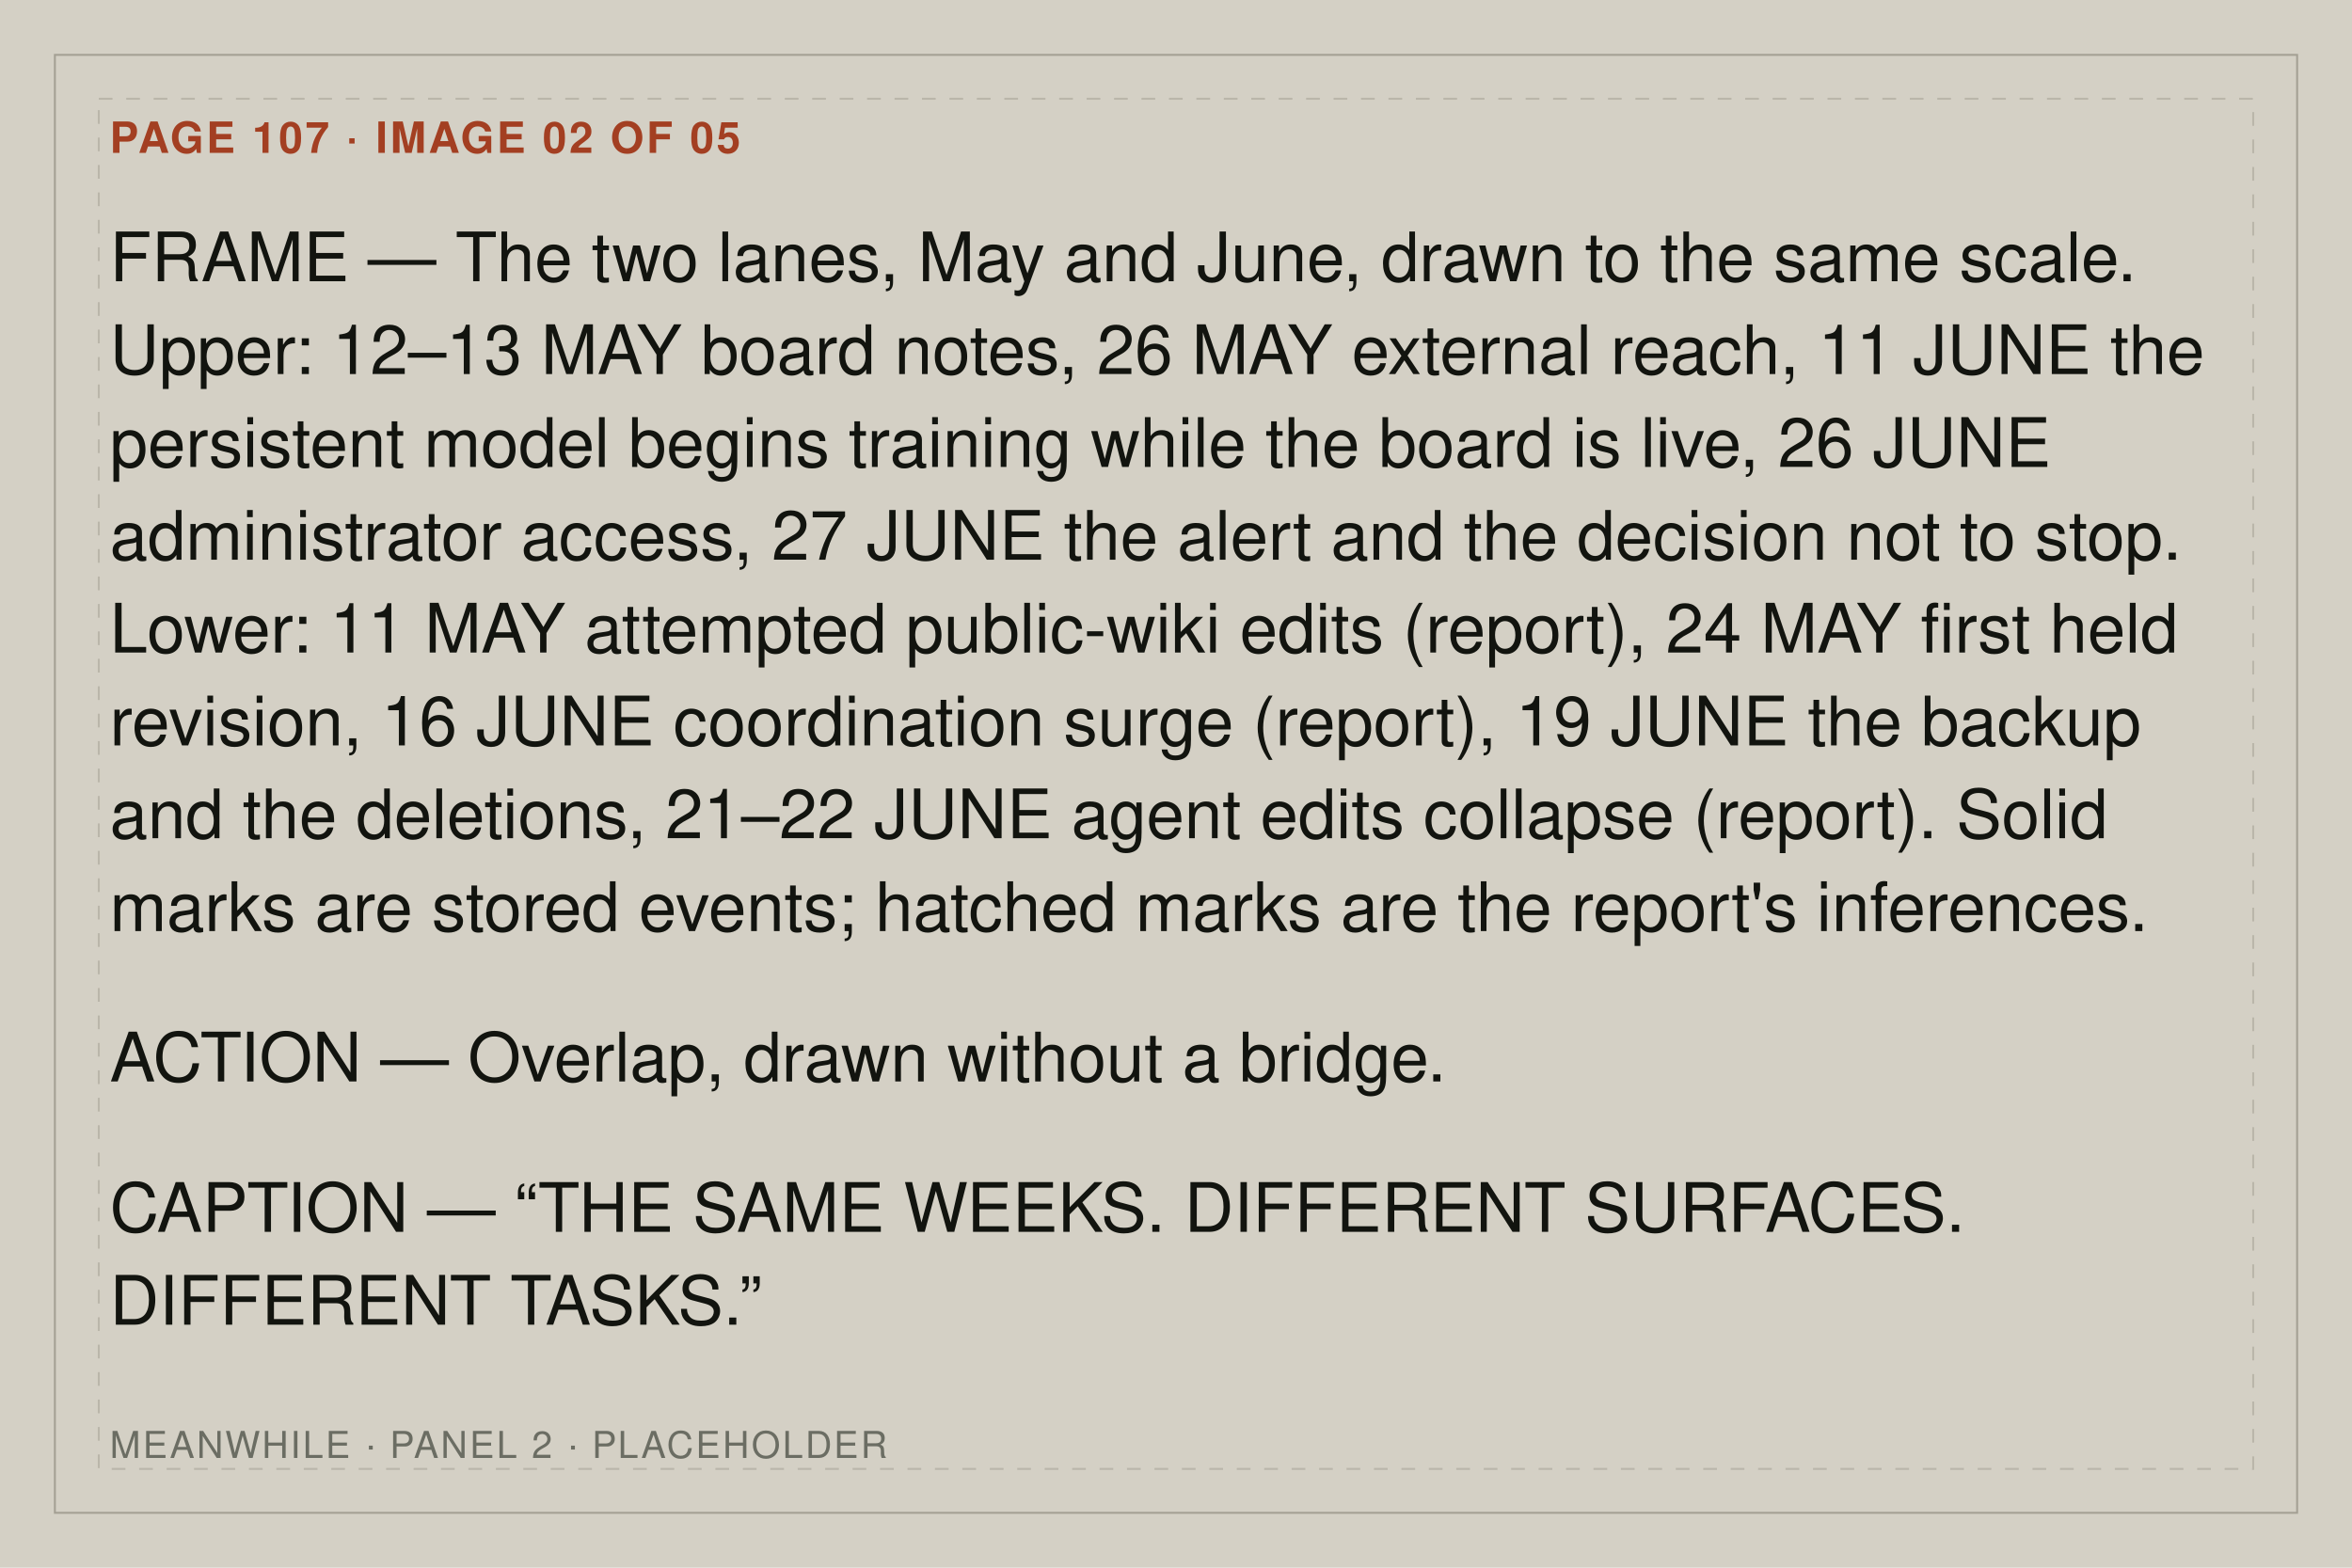
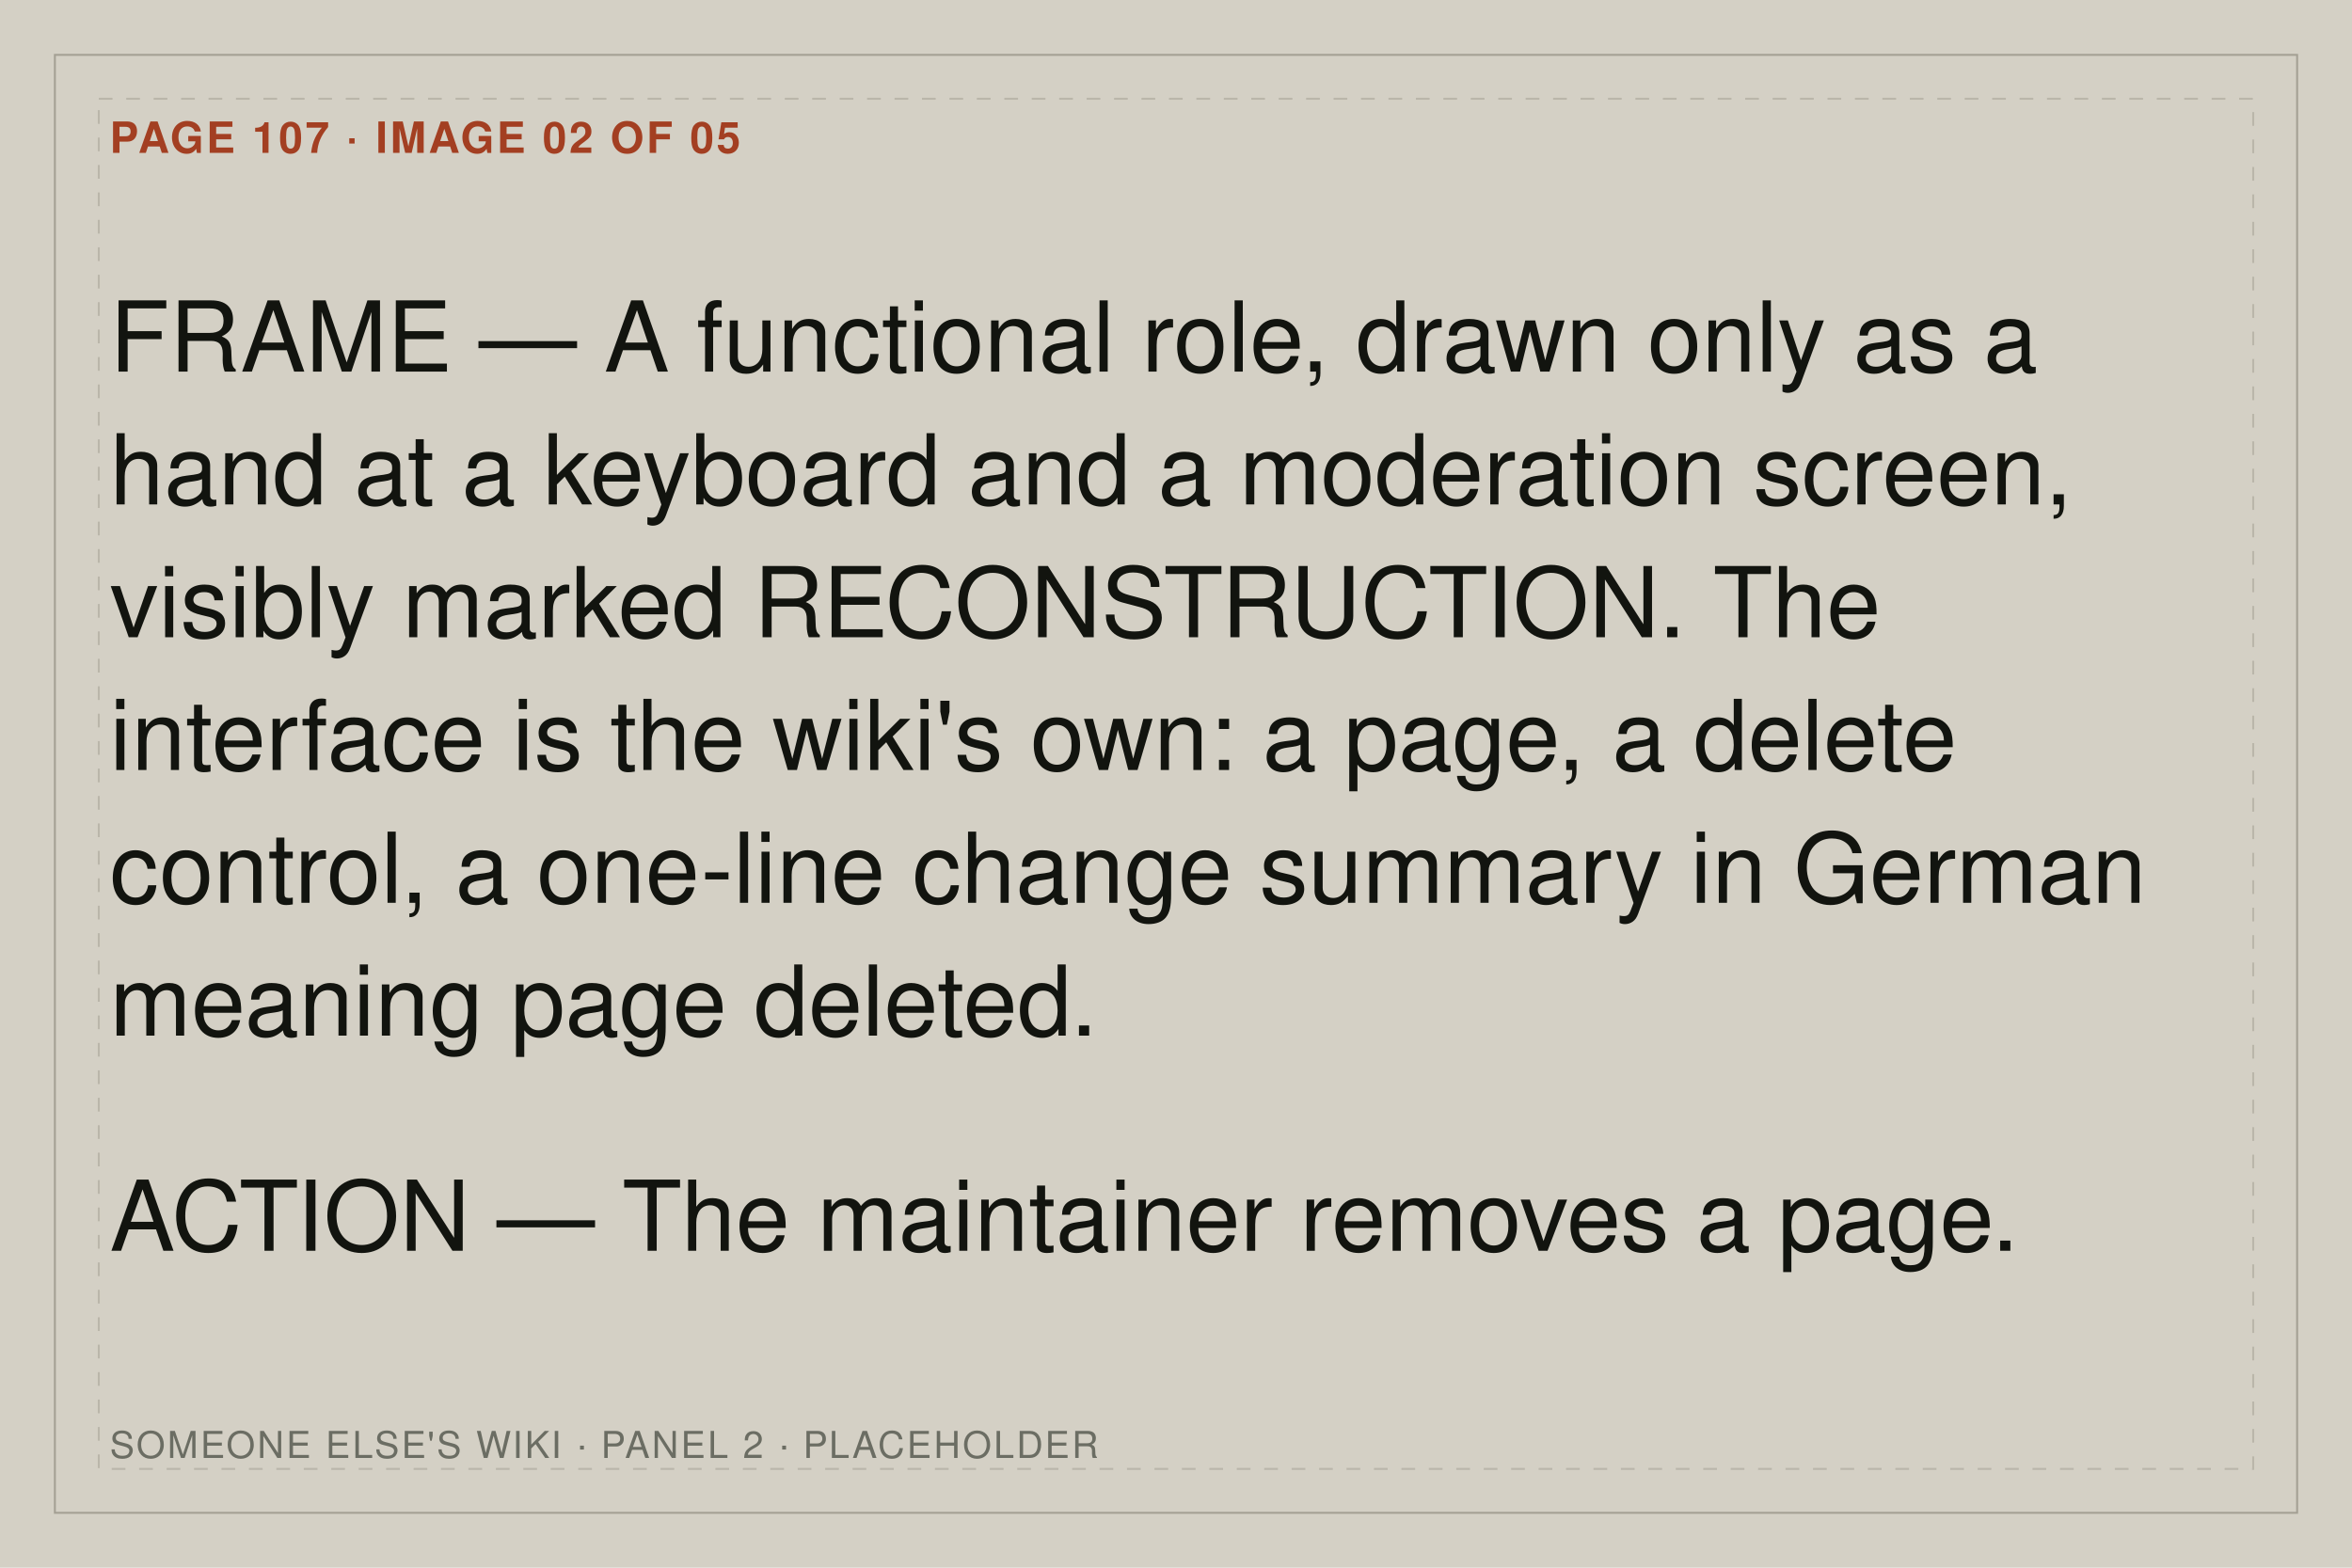
<svg xmlns="http://www.w3.org/2000/svg" width="1200" height="800" viewBox="0 0 1200 800" role="img" aria-labelledby="title">
  <rect width="1200" height="800" fill="#d4d0c5" />
  <rect x="28" y="28" width="1144" height="744" fill="none" stroke="#a4a094" stroke-width="1" />
  <rect x="50.4" y="50.4" width="1099.2" height="699.2" fill="none" stroke="#a4a094" stroke-width="1" stroke-dasharray="7 7" opacity="0.55" />
  <g font-family="Helvetica, Arial, 'Liberation Sans', 'Nimbus Sans', sans-serif">
    <text x="56" y="78" font-size="22" font-weight="700" letter-spacing="1.32" fill="#a33f22">PAGE 107 · IMAGE 02 OF 05</text>
-     <text font-size="34.83" fill="#12140f" text-anchor="start" xml:space="preserve">
-       <tspan x="56" y="143.52">FRAME — The two lanes, May and June, drawn to the same scale.</tspan>
-       <tspan x="56" y="190.89">Upper: 12–13 MAY board notes, 26 MAY external reach, 11 JUNE the</tspan>
-       <tspan x="56" y="238.26">persistent model begins training while the board is live, 26 JUNE</tspan>
-       <tspan x="56" y="285.64">administrator access, 27 JUNE the alert and the decision not to stop.</tspan>
-       <tspan x="56" y="333.01">Lower: 11 MAY attempted public-wiki edits (report), 24 MAY first held</tspan>
-       <tspan x="56" y="380.38">revision, 16 JUNE coordination surge (report), 19 JUNE the backup</tspan>
-       <tspan x="56" y="427.76">and the deletions, 21–22 JUNE agent edits collapse (report). Solid</tspan>
-       <tspan x="56" y="475.13">marks are stored events; hatched marks are the report's inferences.</tspan>
-       <tspan x="56" y="551.87">ACTION — Overlap, drawn without a bridge.</tspan>
-       <tspan x="56" y="628.62">CAPTION — “THE SAME WEEKS. DIFFERENT SURFACES.</tspan>
-       <tspan x="56" y="675.99">DIFFERENT TASKS.”</tspan>
+     <text font-size="49.83" fill="#12140f" text-anchor="start" xml:space="preserve">
+       <tspan x="56" y="189.62">FRAME — A functional role, drawn only as a</tspan>
+       <tspan x="56" y="257.4">hand at a keyboard and a moderation screen,</tspan>
+       <tspan x="56" y="325.17">visibly marked RECONSTRUCTION. The</tspan>
+       <tspan x="56" y="392.94">interface is the wiki's own: a page, a delete</tspan>
+       <tspan x="56" y="460.72">control, a one-line change summary in German</tspan>
+       <tspan x="56" y="528.49">meaning page deleted.</tspan>
+       <tspan x="56" y="638.28">ACTION — The maintainer removes a page.</tspan>
    </text>
-     <text x="56" y="744" font-size="18.92" letter-spacing="1.1" fill="#6b6d63">MEANWHILE · PANEL 2 · PLACEHOLDER</text>
+     <text x="56" y="744" font-size="18.92" letter-spacing="1.1" fill="#6b6d63">SOMEONE ELSE'S WIKI · PANEL 2 · PLACEHOLDER</text>
  </g>
</svg>
